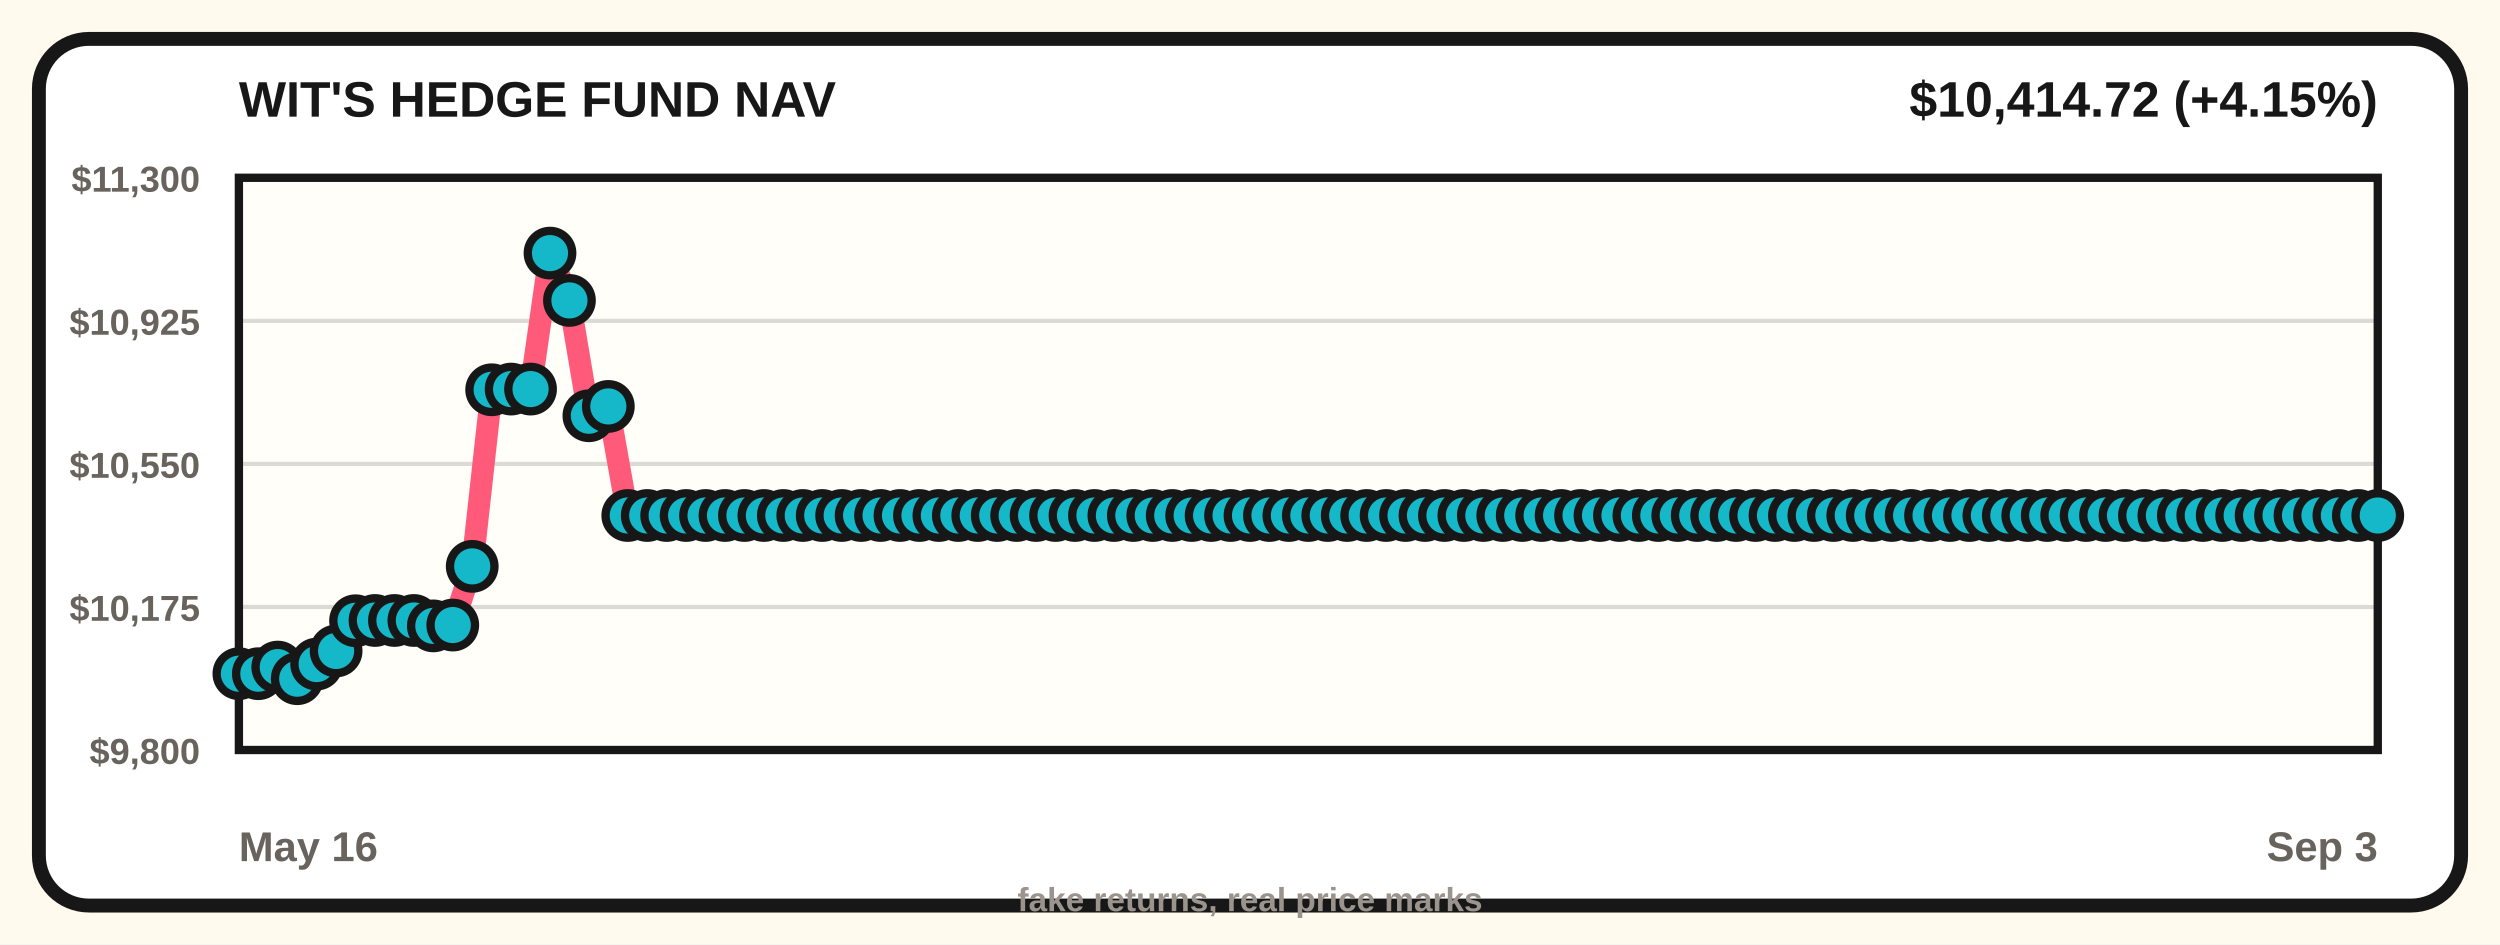
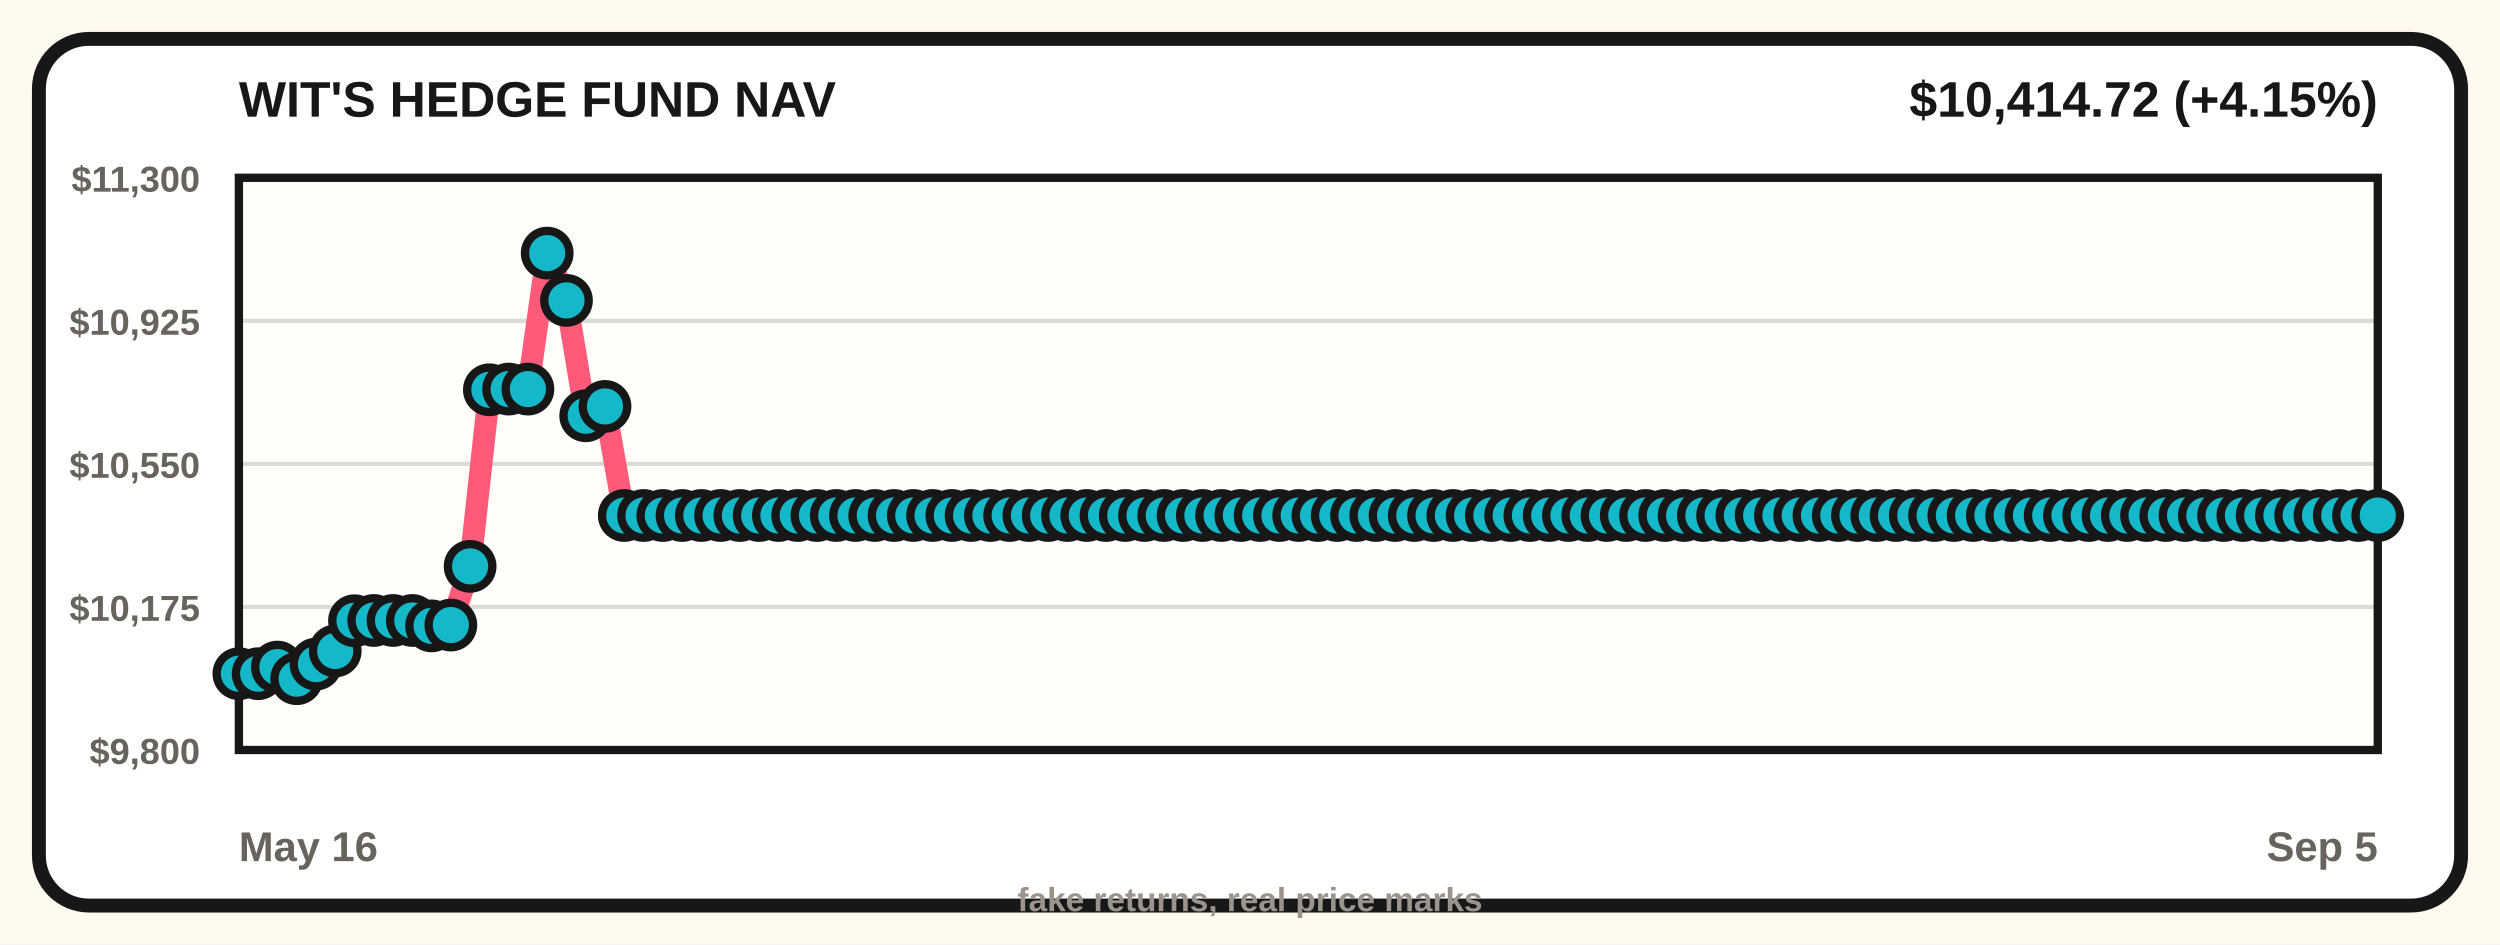
<svg xmlns="http://www.w3.org/2000/svg" width="900" height="340" viewBox="0 0 900 340" role="img" aria-label="Wit's Hedge Fund fake NAV chart">
  <rect width="900" height="340" fill="#fff9ee" />
  <rect x="14" y="14" width="872" height="312" rx="18" fill="#ffffff" stroke="#171717" stroke-width="5" />
  <rect x="86" y="64" width="770" height="206" fill="#fffef8" stroke="#171717" stroke-width="3" />
  <line x1="86" y1="270" x2="856" y2="270" stroke="#171717" stroke-width="1.5" opacity="0.16" />
  <text x="72" y="275" text-anchor="end" font-family="Arial, sans-serif" font-size="13" font-weight="800" fill="#68635d">$9,800</text>
  <line x1="86" y1="218.5" x2="856" y2="218.5" stroke="#171717" stroke-width="1.5" opacity="0.16" />
  <text x="72" y="223.5" text-anchor="end" font-family="Arial, sans-serif" font-size="13" font-weight="800" fill="#68635d">$10,175</text>
  <line x1="86" y1="167" x2="856" y2="167" stroke="#171717" stroke-width="1.5" opacity="0.16" />
  <text x="72" y="172" text-anchor="end" font-family="Arial, sans-serif" font-size="13" font-weight="800" fill="#68635d">$10,550</text>
  <line x1="86" y1="115.5" x2="856" y2="115.5" stroke="#171717" stroke-width="1.5" opacity="0.16" />
  <text x="72" y="120.5" text-anchor="end" font-family="Arial, sans-serif" font-size="13" font-weight="800" fill="#68635d">$10,925</text>
  <line x1="86" y1="64" x2="856" y2="64" stroke="#171717" stroke-width="1.5" opacity="0.16" />
  <text x="72" y="69" text-anchor="end" font-family="Arial, sans-serif" font-size="13" font-weight="800" fill="#68635d">$11,300</text>
-   <polyline points="86,242.53 93,242.53 100,240.15 107,244.33 114,239.07 121,234.35 128,223.47 135,223.37 142,223.37 149,223.37 156,225.32 163,225.02 170,203.89 177,140.32 184,140.07 191,140.07 198,91.12 205,108.15 212,149.67 219,146.31 226,185.58 233,185.58 240,185.58 247,185.58 254,185.58 261,185.58 268,185.58 275,185.58 282,185.58 289,185.58 296,185.58 303,185.58 310,185.58 317,185.58 324,185.58 331,185.58 338,185.58 345,185.58 352,185.58 359,185.58 366,185.58 373,185.58 380,185.58 387,185.58 394,185.58 401,185.58 408,185.58 415,185.58 422,185.58 429,185.58 436,185.58 443,185.58 450,185.58 457,185.58 464,185.58 471,185.58 478,185.58 485,185.58 492,185.58 499,185.58 506,185.58 513,185.58 520,185.58 527,185.58 534,185.58 541,185.58 548,185.58 555,185.58 562,185.58 569,185.58 576,185.58 583,185.58 590,185.58 597,185.58 604,185.58 611,185.58 618,185.58 625,185.58 632,185.58 639,185.58 646,185.58 653,185.58 660,185.58 667,185.58 674,185.58 681,185.58 688,185.58 695,185.58 702,185.58 709,185.58 716,185.58 723,185.58 730,185.58 737,185.58 744,185.58 751,185.58 758,185.58 765,185.58 772,185.58 779,185.58 786,185.58 793,185.58 800,185.58 807,185.58 814,185.58 821,185.58 828,185.58 835,185.58 842,185.58 849,185.58 856,185.58" fill="none" stroke="#ff5a7a" stroke-width="8" stroke-linecap="round" stroke-linejoin="round" />
+   <polyline points="86,242.53 92.94,242.53 99.87,240.15 106.81,244.33 113.75,239.07 120.68,234.35 127.62,223.47 134.56,223.37 141.5,223.37 148.43,223.37 155.37,225.32 162.31,225.02 169.24,203.89 176.18,140.32 183.12,140.07 190.05,140.07 196.99,91.12 203.93,108.15 210.86,149.67 217.8,146.31 224.74,185.58 231.68,185.58 238.61,185.58 245.55,185.58 252.49,185.58 259.42,185.58 266.36,185.58 273.3,185.58 280.23,185.58 287.17,185.58 294.11,185.58 301.05,185.58 307.98,185.58 314.92,185.58 321.86,185.58 328.79,185.58 335.73,185.58 342.67,185.58 349.6,185.58 356.54,185.58 363.48,185.58 370.41,185.58 377.35,185.58 384.29,185.58 391.23,185.58 398.16,185.58 405.1,185.58 412.04,185.58 418.97,185.58 425.91,185.58 432.85,185.58 439.78,185.58 446.72,185.58 453.66,185.58 460.59,185.58 467.53,185.58 474.47,185.58 481.41,185.58 488.34,185.58 495.28,185.58 502.22,185.58 509.15,185.58 516.09,185.58 523.03,185.58 529.96,185.58 536.9,185.58 543.84,185.58 550.77,185.58 557.71,185.58 564.65,185.58 571.59,185.58 578.52,185.58 585.46,185.58 592.4,185.58 599.33,185.58 606.27,185.58 613.21,185.58 620.14,185.58 627.08,185.58 634.02,185.58 640.95,185.58 647.89,185.58 654.83,185.58 661.77,185.58 668.7,185.58 675.64,185.58 682.58,185.58 689.51,185.58 696.45,185.58 703.39,185.58 710.32,185.58 717.26,185.58 724.2,185.58 731.14,185.58 738.07,185.58 745.01,185.58 751.95,185.58 758.88,185.58 765.82,185.58 772.76,185.58 779.69,185.58 786.63,185.58 793.57,185.58 800.5,185.58 807.44,185.58 814.38,185.58 821.32,185.58 828.25,185.58 835.19,185.58 842.13,185.58 849.06,185.58 856,185.58" fill="none" stroke="#ff5a7a" stroke-width="8" stroke-linecap="round" stroke-linejoin="round" />
  <circle cx="86" cy="242.53" r="8" fill="#15b8c8" stroke="#171717" stroke-width="3" />
-   <circle cx="93" cy="242.53" r="8" fill="#15b8c8" stroke="#171717" stroke-width="3" />
-   <circle cx="100" cy="240.15" r="8" fill="#15b8c8" stroke="#171717" stroke-width="3" />
-   <circle cx="107" cy="244.33" r="8" fill="#15b8c8" stroke="#171717" stroke-width="3" />
-   <circle cx="114" cy="239.07" r="8" fill="#15b8c8" stroke="#171717" stroke-width="3" />
-   <circle cx="121" cy="234.35" r="8" fill="#15b8c8" stroke="#171717" stroke-width="3" />
-   <circle cx="128" cy="223.47" r="8" fill="#15b8c8" stroke="#171717" stroke-width="3" />
-   <circle cx="135" cy="223.37" r="8" fill="#15b8c8" stroke="#171717" stroke-width="3" />
-   <circle cx="142" cy="223.37" r="8" fill="#15b8c8" stroke="#171717" stroke-width="3" />
-   <circle cx="149" cy="223.37" r="8" fill="#15b8c8" stroke="#171717" stroke-width="3" />
-   <circle cx="156" cy="225.32" r="8" fill="#15b8c8" stroke="#171717" stroke-width="3" />
-   <circle cx="163" cy="225.02" r="8" fill="#15b8c8" stroke="#171717" stroke-width="3" />
-   <circle cx="170" cy="203.89" r="8" fill="#15b8c8" stroke="#171717" stroke-width="3" />
-   <circle cx="177" cy="140.32" r="8" fill="#15b8c8" stroke="#171717" stroke-width="3" />
-   <circle cx="184" cy="140.07" r="8" fill="#15b8c8" stroke="#171717" stroke-width="3" />
-   <circle cx="191" cy="140.07" r="8" fill="#15b8c8" stroke="#171717" stroke-width="3" />
-   <circle cx="198" cy="91.12" r="8" fill="#15b8c8" stroke="#171717" stroke-width="3" />
-   <circle cx="205" cy="108.15" r="8" fill="#15b8c8" stroke="#171717" stroke-width="3" />
-   <circle cx="212" cy="149.67" r="8" fill="#15b8c8" stroke="#171717" stroke-width="3" />
-   <circle cx="219" cy="146.31" r="8" fill="#15b8c8" stroke="#171717" stroke-width="3" />
-   <circle cx="226" cy="185.58" r="8" fill="#15b8c8" stroke="#171717" stroke-width="3" />
-   <circle cx="233" cy="185.58" r="8" fill="#15b8c8" stroke="#171717" stroke-width="3" />
-   <circle cx="240" cy="185.58" r="8" fill="#15b8c8" stroke="#171717" stroke-width="3" />
-   <circle cx="247" cy="185.58" r="8" fill="#15b8c8" stroke="#171717" stroke-width="3" />
-   <circle cx="254" cy="185.58" r="8" fill="#15b8c8" stroke="#171717" stroke-width="3" />
-   <circle cx="261" cy="185.58" r="8" fill="#15b8c8" stroke="#171717" stroke-width="3" />
-   <circle cx="268" cy="185.58" r="8" fill="#15b8c8" stroke="#171717" stroke-width="3" />
-   <circle cx="275" cy="185.58" r="8" fill="#15b8c8" stroke="#171717" stroke-width="3" />
-   <circle cx="282" cy="185.58" r="8" fill="#15b8c8" stroke="#171717" stroke-width="3" />
-   <circle cx="289" cy="185.58" r="8" fill="#15b8c8" stroke="#171717" stroke-width="3" />
-   <circle cx="296" cy="185.58" r="8" fill="#15b8c8" stroke="#171717" stroke-width="3" />
-   <circle cx="303" cy="185.58" r="8" fill="#15b8c8" stroke="#171717" stroke-width="3" />
-   <circle cx="310" cy="185.58" r="8" fill="#15b8c8" stroke="#171717" stroke-width="3" />
-   <circle cx="317" cy="185.58" r="8" fill="#15b8c8" stroke="#171717" stroke-width="3" />
-   <circle cx="324" cy="185.58" r="8" fill="#15b8c8" stroke="#171717" stroke-width="3" />
-   <circle cx="331" cy="185.58" r="8" fill="#15b8c8" stroke="#171717" stroke-width="3" />
-   <circle cx="338" cy="185.58" r="8" fill="#15b8c8" stroke="#171717" stroke-width="3" />
-   <circle cx="345" cy="185.58" r="8" fill="#15b8c8" stroke="#171717" stroke-width="3" />
-   <circle cx="352" cy="185.58" r="8" fill="#15b8c8" stroke="#171717" stroke-width="3" />
-   <circle cx="359" cy="185.58" r="8" fill="#15b8c8" stroke="#171717" stroke-width="3" />
-   <circle cx="366" cy="185.58" r="8" fill="#15b8c8" stroke="#171717" stroke-width="3" />
-   <circle cx="373" cy="185.58" r="8" fill="#15b8c8" stroke="#171717" stroke-width="3" />
-   <circle cx="380" cy="185.58" r="8" fill="#15b8c8" stroke="#171717" stroke-width="3" />
-   <circle cx="387" cy="185.58" r="8" fill="#15b8c8" stroke="#171717" stroke-width="3" />
-   <circle cx="394" cy="185.58" r="8" fill="#15b8c8" stroke="#171717" stroke-width="3" />
-   <circle cx="401" cy="185.58" r="8" fill="#15b8c8" stroke="#171717" stroke-width="3" />
-   <circle cx="408" cy="185.58" r="8" fill="#15b8c8" stroke="#171717" stroke-width="3" />
-   <circle cx="415" cy="185.58" r="8" fill="#15b8c8" stroke="#171717" stroke-width="3" />
-   <circle cx="422" cy="185.58" r="8" fill="#15b8c8" stroke="#171717" stroke-width="3" />
-   <circle cx="429" cy="185.58" r="8" fill="#15b8c8" stroke="#171717" stroke-width="3" />
-   <circle cx="436" cy="185.58" r="8" fill="#15b8c8" stroke="#171717" stroke-width="3" />
-   <circle cx="443" cy="185.58" r="8" fill="#15b8c8" stroke="#171717" stroke-width="3" />
-   <circle cx="450" cy="185.58" r="8" fill="#15b8c8" stroke="#171717" stroke-width="3" />
-   <circle cx="457" cy="185.58" r="8" fill="#15b8c8" stroke="#171717" stroke-width="3" />
-   <circle cx="464" cy="185.58" r="8" fill="#15b8c8" stroke="#171717" stroke-width="3" />
-   <circle cx="471" cy="185.58" r="8" fill="#15b8c8" stroke="#171717" stroke-width="3" />
-   <circle cx="478" cy="185.58" r="8" fill="#15b8c8" stroke="#171717" stroke-width="3" />
-   <circle cx="485" cy="185.58" r="8" fill="#15b8c8" stroke="#171717" stroke-width="3" />
-   <circle cx="492" cy="185.58" r="8" fill="#15b8c8" stroke="#171717" stroke-width="3" />
-   <circle cx="499" cy="185.58" r="8" fill="#15b8c8" stroke="#171717" stroke-width="3" />
-   <circle cx="506" cy="185.58" r="8" fill="#15b8c8" stroke="#171717" stroke-width="3" />
-   <circle cx="513" cy="185.58" r="8" fill="#15b8c8" stroke="#171717" stroke-width="3" />
-   <circle cx="520" cy="185.58" r="8" fill="#15b8c8" stroke="#171717" stroke-width="3" />
-   <circle cx="527" cy="185.58" r="8" fill="#15b8c8" stroke="#171717" stroke-width="3" />
-   <circle cx="534" cy="185.58" r="8" fill="#15b8c8" stroke="#171717" stroke-width="3" />
-   <circle cx="541" cy="185.58" r="8" fill="#15b8c8" stroke="#171717" stroke-width="3" />
-   <circle cx="548" cy="185.58" r="8" fill="#15b8c8" stroke="#171717" stroke-width="3" />
-   <circle cx="555" cy="185.58" r="8" fill="#15b8c8" stroke="#171717" stroke-width="3" />
-   <circle cx="562" cy="185.58" r="8" fill="#15b8c8" stroke="#171717" stroke-width="3" />
-   <circle cx="569" cy="185.58" r="8" fill="#15b8c8" stroke="#171717" stroke-width="3" />
-   <circle cx="576" cy="185.58" r="8" fill="#15b8c8" stroke="#171717" stroke-width="3" />
-   <circle cx="583" cy="185.58" r="8" fill="#15b8c8" stroke="#171717" stroke-width="3" />
-   <circle cx="590" cy="185.58" r="8" fill="#15b8c8" stroke="#171717" stroke-width="3" />
-   <circle cx="597" cy="185.58" r="8" fill="#15b8c8" stroke="#171717" stroke-width="3" />
-   <circle cx="604" cy="185.58" r="8" fill="#15b8c8" stroke="#171717" stroke-width="3" />
-   <circle cx="611" cy="185.58" r="8" fill="#15b8c8" stroke="#171717" stroke-width="3" />
-   <circle cx="618" cy="185.58" r="8" fill="#15b8c8" stroke="#171717" stroke-width="3" />
-   <circle cx="625" cy="185.58" r="8" fill="#15b8c8" stroke="#171717" stroke-width="3" />
-   <circle cx="632" cy="185.58" r="8" fill="#15b8c8" stroke="#171717" stroke-width="3" />
-   <circle cx="639" cy="185.58" r="8" fill="#15b8c8" stroke="#171717" stroke-width="3" />
-   <circle cx="646" cy="185.58" r="8" fill="#15b8c8" stroke="#171717" stroke-width="3" />
-   <circle cx="653" cy="185.58" r="8" fill="#15b8c8" stroke="#171717" stroke-width="3" />
-   <circle cx="660" cy="185.58" r="8" fill="#15b8c8" stroke="#171717" stroke-width="3" />
-   <circle cx="667" cy="185.58" r="8" fill="#15b8c8" stroke="#171717" stroke-width="3" />
-   <circle cx="674" cy="185.58" r="8" fill="#15b8c8" stroke="#171717" stroke-width="3" />
-   <circle cx="681" cy="185.58" r="8" fill="#15b8c8" stroke="#171717" stroke-width="3" />
-   <circle cx="688" cy="185.58" r="8" fill="#15b8c8" stroke="#171717" stroke-width="3" />
-   <circle cx="695" cy="185.58" r="8" fill="#15b8c8" stroke="#171717" stroke-width="3" />
-   <circle cx="702" cy="185.58" r="8" fill="#15b8c8" stroke="#171717" stroke-width="3" />
-   <circle cx="709" cy="185.58" r="8" fill="#15b8c8" stroke="#171717" stroke-width="3" />
-   <circle cx="716" cy="185.58" r="8" fill="#15b8c8" stroke="#171717" stroke-width="3" />
-   <circle cx="723" cy="185.58" r="8" fill="#15b8c8" stroke="#171717" stroke-width="3" />
-   <circle cx="730" cy="185.58" r="8" fill="#15b8c8" stroke="#171717" stroke-width="3" />
-   <circle cx="737" cy="185.58" r="8" fill="#15b8c8" stroke="#171717" stroke-width="3" />
-   <circle cx="744" cy="185.58" r="8" fill="#15b8c8" stroke="#171717" stroke-width="3" />
-   <circle cx="751" cy="185.58" r="8" fill="#15b8c8" stroke="#171717" stroke-width="3" />
-   <circle cx="758" cy="185.58" r="8" fill="#15b8c8" stroke="#171717" stroke-width="3" />
-   <circle cx="765" cy="185.58" r="8" fill="#15b8c8" stroke="#171717" stroke-width="3" />
-   <circle cx="772" cy="185.58" r="8" fill="#15b8c8" stroke="#171717" stroke-width="3" />
-   <circle cx="779" cy="185.58" r="8" fill="#15b8c8" stroke="#171717" stroke-width="3" />
-   <circle cx="786" cy="185.58" r="8" fill="#15b8c8" stroke="#171717" stroke-width="3" />
-   <circle cx="793" cy="185.58" r="8" fill="#15b8c8" stroke="#171717" stroke-width="3" />
-   <circle cx="800" cy="185.58" r="8" fill="#15b8c8" stroke="#171717" stroke-width="3" />
-   <circle cx="807" cy="185.58" r="8" fill="#15b8c8" stroke="#171717" stroke-width="3" />
-   <circle cx="814" cy="185.58" r="8" fill="#15b8c8" stroke="#171717" stroke-width="3" />
-   <circle cx="821" cy="185.58" r="8" fill="#15b8c8" stroke="#171717" stroke-width="3" />
-   <circle cx="828" cy="185.58" r="8" fill="#15b8c8" stroke="#171717" stroke-width="3" />
-   <circle cx="835" cy="185.58" r="8" fill="#15b8c8" stroke="#171717" stroke-width="3" />
-   <circle cx="842" cy="185.58" r="8" fill="#15b8c8" stroke="#171717" stroke-width="3" />
-   <circle cx="849" cy="185.58" r="8" fill="#15b8c8" stroke="#171717" stroke-width="3" />
+   <circle cx="92.94" cy="242.53" r="8" fill="#15b8c8" stroke="#171717" stroke-width="3" />
+   <circle cx="99.87" cy="240.15" r="8" fill="#15b8c8" stroke="#171717" stroke-width="3" />
+   <circle cx="106.81" cy="244.33" r="8" fill="#15b8c8" stroke="#171717" stroke-width="3" />
+   <circle cx="113.75" cy="239.07" r="8" fill="#15b8c8" stroke="#171717" stroke-width="3" />
+   <circle cx="120.68" cy="234.35" r="8" fill="#15b8c8" stroke="#171717" stroke-width="3" />
+   <circle cx="127.62" cy="223.47" r="8" fill="#15b8c8" stroke="#171717" stroke-width="3" />
+   <circle cx="134.56" cy="223.37" r="8" fill="#15b8c8" stroke="#171717" stroke-width="3" />
+   <circle cx="141.5" cy="223.37" r="8" fill="#15b8c8" stroke="#171717" stroke-width="3" />
+   <circle cx="148.43" cy="223.37" r="8" fill="#15b8c8" stroke="#171717" stroke-width="3" />
+   <circle cx="155.37" cy="225.32" r="8" fill="#15b8c8" stroke="#171717" stroke-width="3" />
+   <circle cx="162.31" cy="225.02" r="8" fill="#15b8c8" stroke="#171717" stroke-width="3" />
+   <circle cx="169.24" cy="203.89" r="8" fill="#15b8c8" stroke="#171717" stroke-width="3" />
+   <circle cx="176.18" cy="140.32" r="8" fill="#15b8c8" stroke="#171717" stroke-width="3" />
+   <circle cx="183.12" cy="140.07" r="8" fill="#15b8c8" stroke="#171717" stroke-width="3" />
+   <circle cx="190.05" cy="140.07" r="8" fill="#15b8c8" stroke="#171717" stroke-width="3" />
+   <circle cx="196.99" cy="91.12" r="8" fill="#15b8c8" stroke="#171717" stroke-width="3" />
+   <circle cx="203.93" cy="108.15" r="8" fill="#15b8c8" stroke="#171717" stroke-width="3" />
+   <circle cx="210.86" cy="149.67" r="8" fill="#15b8c8" stroke="#171717" stroke-width="3" />
+   <circle cx="217.8" cy="146.31" r="8" fill="#15b8c8" stroke="#171717" stroke-width="3" />
+   <circle cx="224.74" cy="185.58" r="8" fill="#15b8c8" stroke="#171717" stroke-width="3" />
+   <circle cx="231.68" cy="185.58" r="8" fill="#15b8c8" stroke="#171717" stroke-width="3" />
+   <circle cx="238.61" cy="185.58" r="8" fill="#15b8c8" stroke="#171717" stroke-width="3" />
+   <circle cx="245.55" cy="185.58" r="8" fill="#15b8c8" stroke="#171717" stroke-width="3" />
+   <circle cx="252.49" cy="185.58" r="8" fill="#15b8c8" stroke="#171717" stroke-width="3" />
+   <circle cx="259.42" cy="185.58" r="8" fill="#15b8c8" stroke="#171717" stroke-width="3" />
+   <circle cx="266.36" cy="185.58" r="8" fill="#15b8c8" stroke="#171717" stroke-width="3" />
+   <circle cx="273.3" cy="185.58" r="8" fill="#15b8c8" stroke="#171717" stroke-width="3" />
+   <circle cx="280.23" cy="185.58" r="8" fill="#15b8c8" stroke="#171717" stroke-width="3" />
+   <circle cx="287.17" cy="185.58" r="8" fill="#15b8c8" stroke="#171717" stroke-width="3" />
+   <circle cx="294.11" cy="185.58" r="8" fill="#15b8c8" stroke="#171717" stroke-width="3" />
+   <circle cx="301.05" cy="185.58" r="8" fill="#15b8c8" stroke="#171717" stroke-width="3" />
+   <circle cx="307.98" cy="185.58" r="8" fill="#15b8c8" stroke="#171717" stroke-width="3" />
+   <circle cx="314.92" cy="185.58" r="8" fill="#15b8c8" stroke="#171717" stroke-width="3" />
+   <circle cx="321.86" cy="185.58" r="8" fill="#15b8c8" stroke="#171717" stroke-width="3" />
+   <circle cx="328.79" cy="185.58" r="8" fill="#15b8c8" stroke="#171717" stroke-width="3" />
+   <circle cx="335.73" cy="185.58" r="8" fill="#15b8c8" stroke="#171717" stroke-width="3" />
+   <circle cx="342.67" cy="185.58" r="8" fill="#15b8c8" stroke="#171717" stroke-width="3" />
+   <circle cx="349.6" cy="185.58" r="8" fill="#15b8c8" stroke="#171717" stroke-width="3" />
+   <circle cx="356.54" cy="185.58" r="8" fill="#15b8c8" stroke="#171717" stroke-width="3" />
+   <circle cx="363.48" cy="185.58" r="8" fill="#15b8c8" stroke="#171717" stroke-width="3" />
+   <circle cx="370.41" cy="185.58" r="8" fill="#15b8c8" stroke="#171717" stroke-width="3" />
+   <circle cx="377.35" cy="185.58" r="8" fill="#15b8c8" stroke="#171717" stroke-width="3" />
+   <circle cx="384.29" cy="185.58" r="8" fill="#15b8c8" stroke="#171717" stroke-width="3" />
+   <circle cx="391.23" cy="185.58" r="8" fill="#15b8c8" stroke="#171717" stroke-width="3" />
+   <circle cx="398.16" cy="185.58" r="8" fill="#15b8c8" stroke="#171717" stroke-width="3" />
+   <circle cx="405.1" cy="185.58" r="8" fill="#15b8c8" stroke="#171717" stroke-width="3" />
+   <circle cx="412.04" cy="185.58" r="8" fill="#15b8c8" stroke="#171717" stroke-width="3" />
+   <circle cx="418.97" cy="185.58" r="8" fill="#15b8c8" stroke="#171717" stroke-width="3" />
+   <circle cx="425.91" cy="185.58" r="8" fill="#15b8c8" stroke="#171717" stroke-width="3" />
+   <circle cx="432.85" cy="185.58" r="8" fill="#15b8c8" stroke="#171717" stroke-width="3" />
+   <circle cx="439.78" cy="185.58" r="8" fill="#15b8c8" stroke="#171717" stroke-width="3" />
+   <circle cx="446.72" cy="185.58" r="8" fill="#15b8c8" stroke="#171717" stroke-width="3" />
+   <circle cx="453.66" cy="185.58" r="8" fill="#15b8c8" stroke="#171717" stroke-width="3" />
+   <circle cx="460.59" cy="185.58" r="8" fill="#15b8c8" stroke="#171717" stroke-width="3" />
+   <circle cx="467.53" cy="185.58" r="8" fill="#15b8c8" stroke="#171717" stroke-width="3" />
+   <circle cx="474.47" cy="185.58" r="8" fill="#15b8c8" stroke="#171717" stroke-width="3" />
+   <circle cx="481.41" cy="185.58" r="8" fill="#15b8c8" stroke="#171717" stroke-width="3" />
+   <circle cx="488.34" cy="185.58" r="8" fill="#15b8c8" stroke="#171717" stroke-width="3" />
+   <circle cx="495.28" cy="185.58" r="8" fill="#15b8c8" stroke="#171717" stroke-width="3" />
+   <circle cx="502.22" cy="185.58" r="8" fill="#15b8c8" stroke="#171717" stroke-width="3" />
+   <circle cx="509.15" cy="185.58" r="8" fill="#15b8c8" stroke="#171717" stroke-width="3" />
+   <circle cx="516.09" cy="185.58" r="8" fill="#15b8c8" stroke="#171717" stroke-width="3" />
+   <circle cx="523.03" cy="185.58" r="8" fill="#15b8c8" stroke="#171717" stroke-width="3" />
+   <circle cx="529.96" cy="185.58" r="8" fill="#15b8c8" stroke="#171717" stroke-width="3" />
+   <circle cx="536.9" cy="185.58" r="8" fill="#15b8c8" stroke="#171717" stroke-width="3" />
+   <circle cx="543.84" cy="185.58" r="8" fill="#15b8c8" stroke="#171717" stroke-width="3" />
+   <circle cx="550.77" cy="185.58" r="8" fill="#15b8c8" stroke="#171717" stroke-width="3" />
+   <circle cx="557.71" cy="185.58" r="8" fill="#15b8c8" stroke="#171717" stroke-width="3" />
+   <circle cx="564.65" cy="185.58" r="8" fill="#15b8c8" stroke="#171717" stroke-width="3" />
+   <circle cx="571.59" cy="185.58" r="8" fill="#15b8c8" stroke="#171717" stroke-width="3" />
+   <circle cx="578.52" cy="185.58" r="8" fill="#15b8c8" stroke="#171717" stroke-width="3" />
+   <circle cx="585.46" cy="185.58" r="8" fill="#15b8c8" stroke="#171717" stroke-width="3" />
+   <circle cx="592.4" cy="185.58" r="8" fill="#15b8c8" stroke="#171717" stroke-width="3" />
+   <circle cx="599.33" cy="185.58" r="8" fill="#15b8c8" stroke="#171717" stroke-width="3" />
+   <circle cx="606.27" cy="185.58" r="8" fill="#15b8c8" stroke="#171717" stroke-width="3" />
+   <circle cx="613.21" cy="185.58" r="8" fill="#15b8c8" stroke="#171717" stroke-width="3" />
+   <circle cx="620.14" cy="185.58" r="8" fill="#15b8c8" stroke="#171717" stroke-width="3" />
+   <circle cx="627.08" cy="185.58" r="8" fill="#15b8c8" stroke="#171717" stroke-width="3" />
+   <circle cx="634.02" cy="185.58" r="8" fill="#15b8c8" stroke="#171717" stroke-width="3" />
+   <circle cx="640.95" cy="185.58" r="8" fill="#15b8c8" stroke="#171717" stroke-width="3" />
+   <circle cx="647.89" cy="185.58" r="8" fill="#15b8c8" stroke="#171717" stroke-width="3" />
+   <circle cx="654.83" cy="185.58" r="8" fill="#15b8c8" stroke="#171717" stroke-width="3" />
+   <circle cx="661.77" cy="185.58" r="8" fill="#15b8c8" stroke="#171717" stroke-width="3" />
+   <circle cx="668.7" cy="185.58" r="8" fill="#15b8c8" stroke="#171717" stroke-width="3" />
+   <circle cx="675.64" cy="185.58" r="8" fill="#15b8c8" stroke="#171717" stroke-width="3" />
+   <circle cx="682.58" cy="185.58" r="8" fill="#15b8c8" stroke="#171717" stroke-width="3" />
+   <circle cx="689.51" cy="185.58" r="8" fill="#15b8c8" stroke="#171717" stroke-width="3" />
+   <circle cx="696.45" cy="185.58" r="8" fill="#15b8c8" stroke="#171717" stroke-width="3" />
+   <circle cx="703.39" cy="185.58" r="8" fill="#15b8c8" stroke="#171717" stroke-width="3" />
+   <circle cx="710.32" cy="185.58" r="8" fill="#15b8c8" stroke="#171717" stroke-width="3" />
+   <circle cx="717.26" cy="185.58" r="8" fill="#15b8c8" stroke="#171717" stroke-width="3" />
+   <circle cx="724.2" cy="185.58" r="8" fill="#15b8c8" stroke="#171717" stroke-width="3" />
+   <circle cx="731.14" cy="185.58" r="8" fill="#15b8c8" stroke="#171717" stroke-width="3" />
+   <circle cx="738.07" cy="185.58" r="8" fill="#15b8c8" stroke="#171717" stroke-width="3" />
+   <circle cx="745.01" cy="185.58" r="8" fill="#15b8c8" stroke="#171717" stroke-width="3" />
+   <circle cx="751.95" cy="185.58" r="8" fill="#15b8c8" stroke="#171717" stroke-width="3" />
+   <circle cx="758.88" cy="185.58" r="8" fill="#15b8c8" stroke="#171717" stroke-width="3" />
+   <circle cx="765.82" cy="185.58" r="8" fill="#15b8c8" stroke="#171717" stroke-width="3" />
+   <circle cx="772.76" cy="185.58" r="8" fill="#15b8c8" stroke="#171717" stroke-width="3" />
+   <circle cx="779.69" cy="185.58" r="8" fill="#15b8c8" stroke="#171717" stroke-width="3" />
+   <circle cx="786.63" cy="185.58" r="8" fill="#15b8c8" stroke="#171717" stroke-width="3" />
+   <circle cx="793.57" cy="185.58" r="8" fill="#15b8c8" stroke="#171717" stroke-width="3" />
+   <circle cx="800.5" cy="185.58" r="8" fill="#15b8c8" stroke="#171717" stroke-width="3" />
+   <circle cx="807.44" cy="185.58" r="8" fill="#15b8c8" stroke="#171717" stroke-width="3" />
+   <circle cx="814.38" cy="185.58" r="8" fill="#15b8c8" stroke="#171717" stroke-width="3" />
+   <circle cx="821.32" cy="185.58" r="8" fill="#15b8c8" stroke="#171717" stroke-width="3" />
+   <circle cx="828.25" cy="185.58" r="8" fill="#15b8c8" stroke="#171717" stroke-width="3" />
+   <circle cx="835.19" cy="185.58" r="8" fill="#15b8c8" stroke="#171717" stroke-width="3" />
+   <circle cx="842.13" cy="185.58" r="8" fill="#15b8c8" stroke="#171717" stroke-width="3" />
+   <circle cx="849.06" cy="185.58" r="8" fill="#15b8c8" stroke="#171717" stroke-width="3" />
  <circle cx="856" cy="185.58" r="8" fill="#15b8c8" stroke="#171717" stroke-width="3" />
  <text x="86" y="42" font-family="Arial, sans-serif" font-size="18" font-weight="900" fill="#171717">WIT'S HEDGE FUND NAV</text>
  <text x="856" y="42" text-anchor="end" font-family="Arial, sans-serif" font-size="18" font-weight="900" fill="#171717">$10,414.72 (+4.15%)</text>
  <text x="86" y="310" text-anchor="start" font-family="Arial, sans-serif" font-size="15" font-weight="900" fill="#68635d">May 16</text>
-   <text x="856" y="310" text-anchor="end" font-family="Arial, sans-serif" font-size="15" font-weight="900" fill="#68635d">Sep 3</text>
+   <text x="856" y="310" text-anchor="end" font-family="Arial, sans-serif" font-size="15" font-weight="900" fill="#68635d">Sep 5</text>
  <text x="450" y="328" text-anchor="middle" font-family="Arial, sans-serif" font-size="12" font-weight="800" fill="#9a948c">fake returns, real price marks</text>
</svg>
